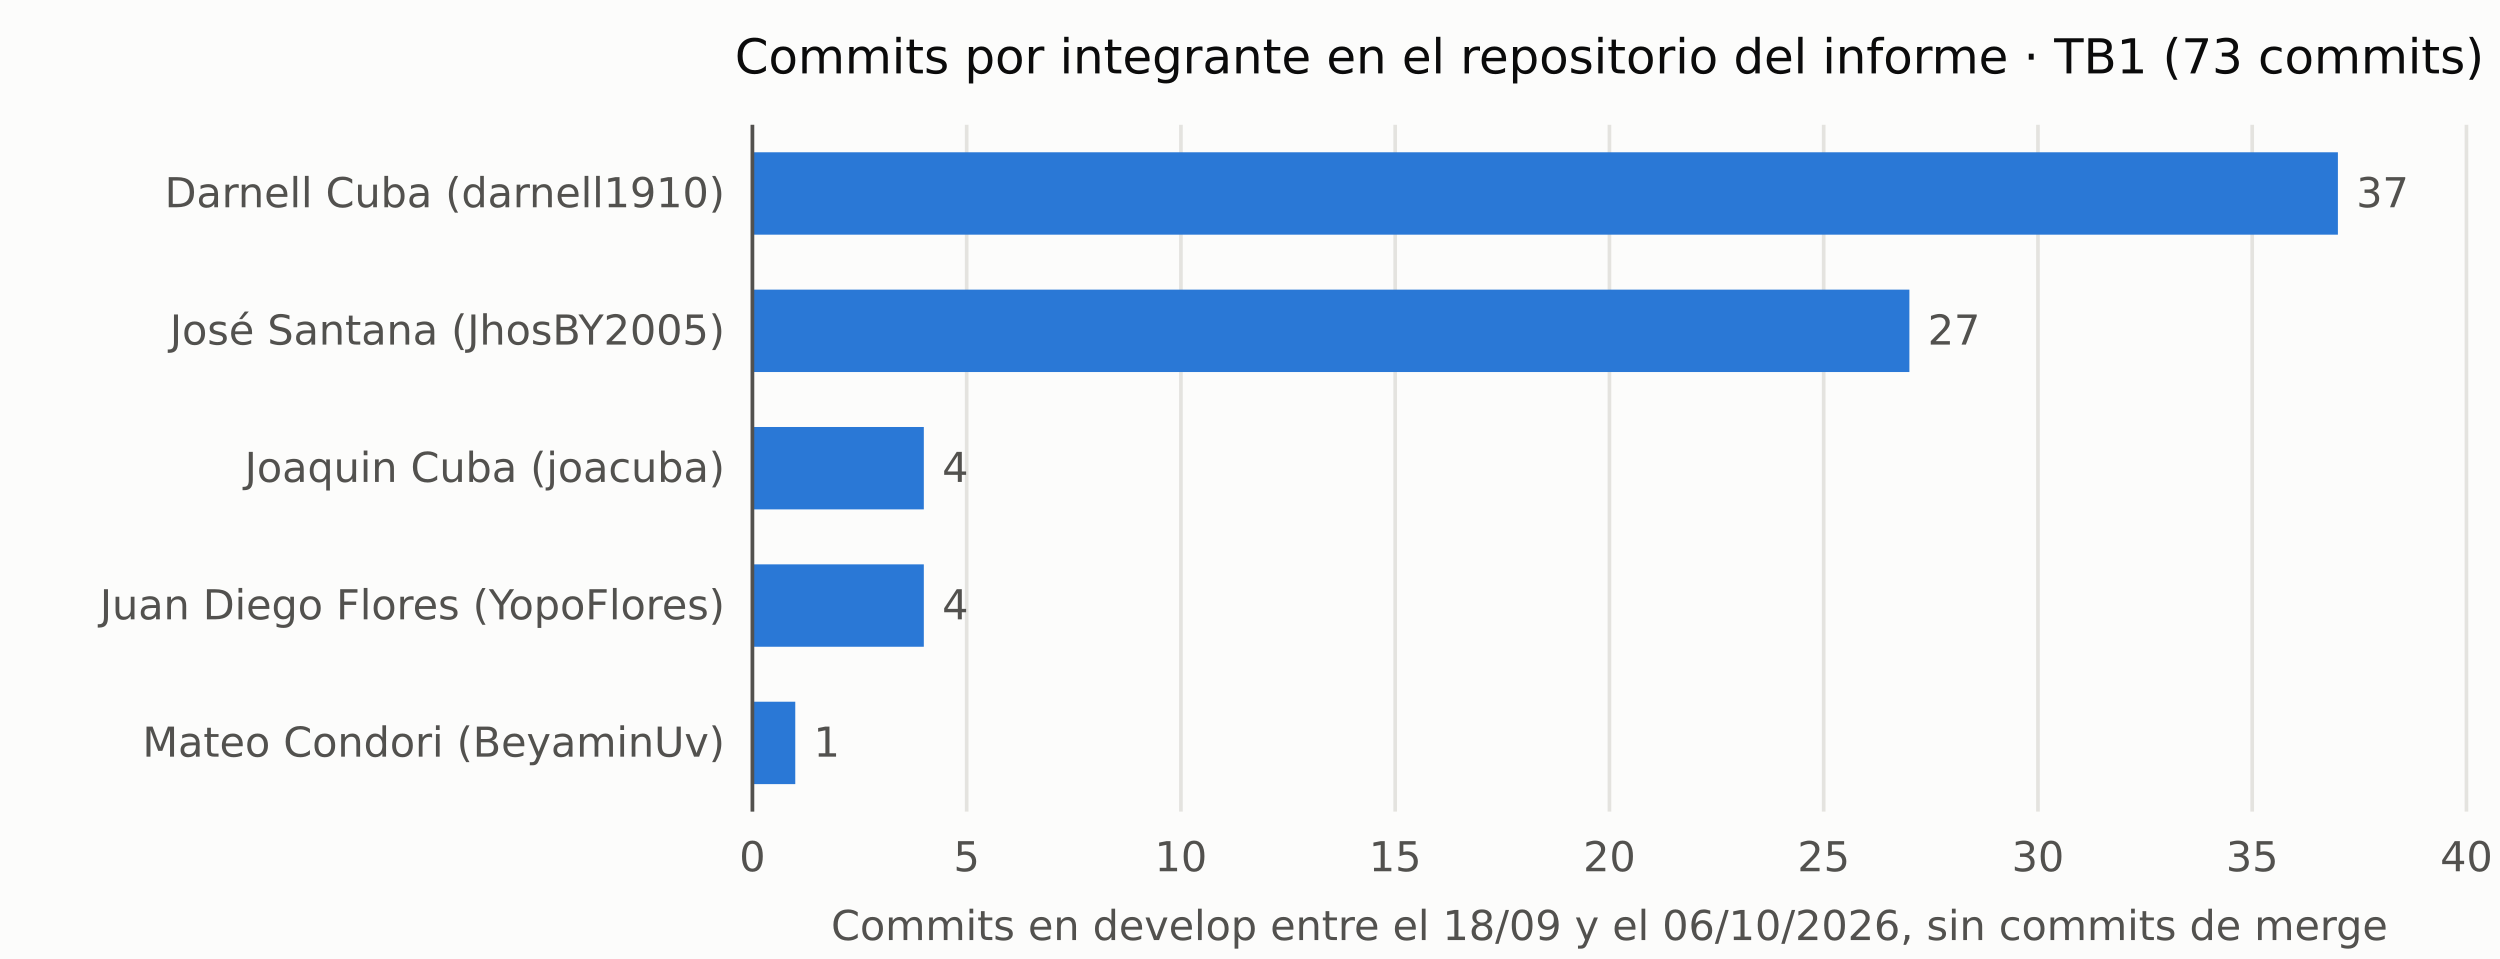
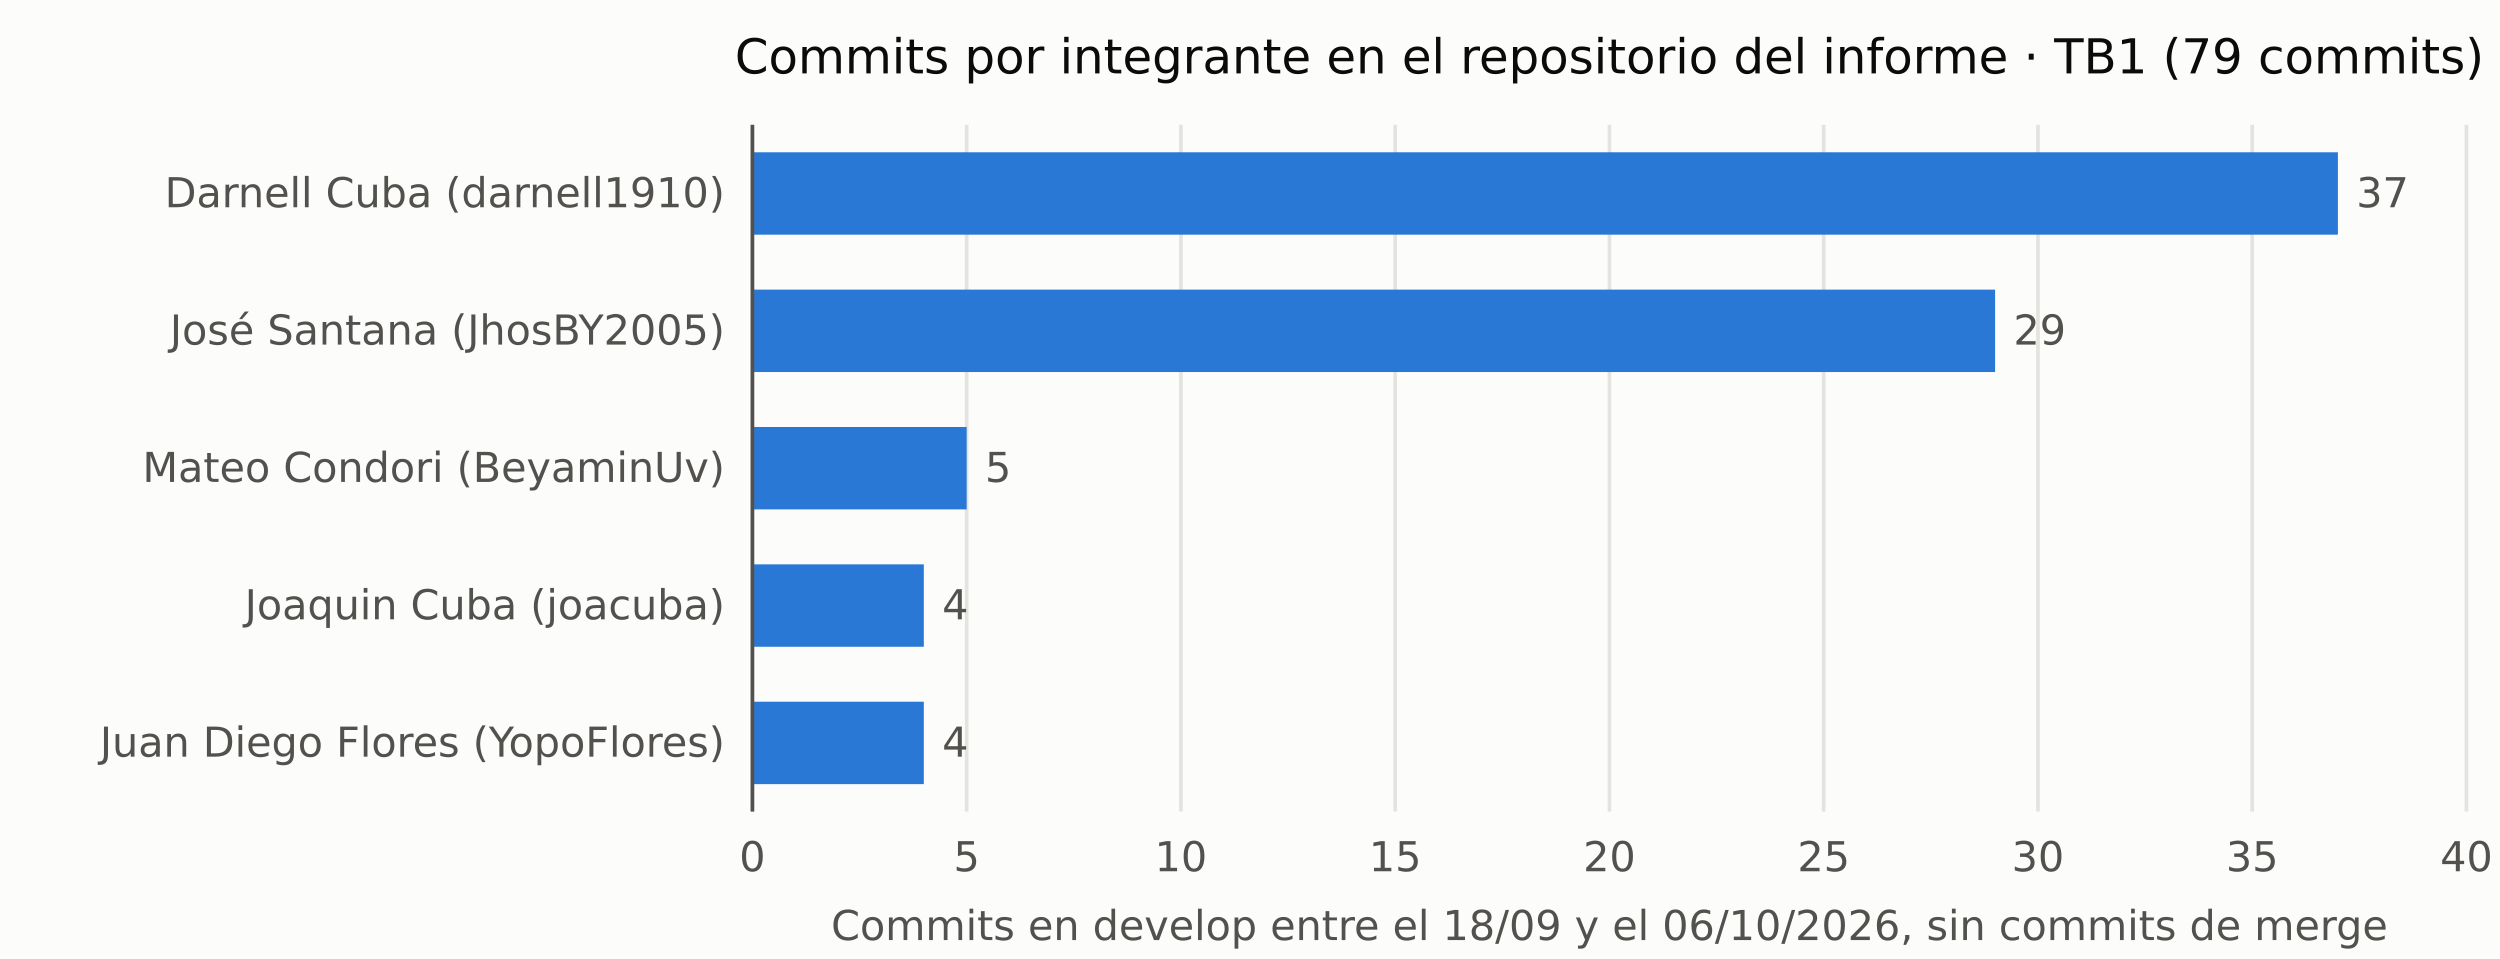
<svg xmlns="http://www.w3.org/2000/svg" width="544.912pt" height="208.999pt" viewBox="0 0 544.912 208.999" version="1.1">
  <rect x="0" y="0" width="544.912" height="208.999" fill="#fcfcfb" />
-   <text x="350.8" y="16" text-anchor="middle" style="font-family:'DejaVu Sans',Verdana,Arial,sans-serif;font-size:10.5px;fill:#0b0b0b">Commits por integrante en el repositorio del informe · TB1 (73 commits)</text>
+   <text x="350.8" y="16" text-anchor="middle" style="font-family:'DejaVu Sans',Verdana,Arial,sans-serif;font-size:10.5px;fill:#0b0b0b">Commits por integrante en el repositorio del informe · TB1 (79 commits)</text>
  <line x1="164.00" y1="27.2" x2="164.00" y2="176.90" stroke="#e4e3df" stroke-width="0.8" />
  <text x="164.00" y="189.90" text-anchor="middle" style="font-family:'DejaVu Sans',Verdana,Arial,sans-serif;font-size:9px;fill:#52514e">0</text>
  <line x1="210.70" y1="27.2" x2="210.70" y2="176.90" stroke="#e4e3df" stroke-width="0.8" />
  <text x="210.70" y="189.90" text-anchor="middle" style="font-family:'DejaVu Sans',Verdana,Arial,sans-serif;font-size:9px;fill:#52514e">5</text>
  <line x1="257.40" y1="27.2" x2="257.40" y2="176.90" stroke="#e4e3df" stroke-width="0.8" />
  <text x="257.40" y="189.90" text-anchor="middle" style="font-family:'DejaVu Sans',Verdana,Arial,sans-serif;font-size:9px;fill:#52514e">10</text>
  <line x1="304.10" y1="27.2" x2="304.10" y2="176.90" stroke="#e4e3df" stroke-width="0.8" />
  <text x="304.10" y="189.90" text-anchor="middle" style="font-family:'DejaVu Sans',Verdana,Arial,sans-serif;font-size:9px;fill:#52514e">15</text>
  <line x1="350.80" y1="27.2" x2="350.80" y2="176.90" stroke="#e4e3df" stroke-width="0.8" />
  <text x="350.80" y="189.90" text-anchor="middle" style="font-family:'DejaVu Sans',Verdana,Arial,sans-serif;font-size:9px;fill:#52514e">20</text>
  <line x1="397.50" y1="27.2" x2="397.50" y2="176.90" stroke="#e4e3df" stroke-width="0.8" />
  <text x="397.50" y="189.90" text-anchor="middle" style="font-family:'DejaVu Sans',Verdana,Arial,sans-serif;font-size:9px;fill:#52514e">25</text>
  <line x1="444.20" y1="27.2" x2="444.20" y2="176.90" stroke="#e4e3df" stroke-width="0.8" />
  <text x="444.20" y="189.90" text-anchor="middle" style="font-family:'DejaVu Sans',Verdana,Arial,sans-serif;font-size:9px;fill:#52514e">30</text>
  <line x1="490.90" y1="27.2" x2="490.90" y2="176.90" stroke="#e4e3df" stroke-width="0.8" />
  <text x="490.90" y="189.90" text-anchor="middle" style="font-family:'DejaVu Sans',Verdana,Arial,sans-serif;font-size:9px;fill:#52514e">35</text>
  <line x1="537.60" y1="27.2" x2="537.60" y2="176.90" stroke="#e4e3df" stroke-width="0.8" />
  <text x="537.60" y="189.90" text-anchor="middle" style="font-family:'DejaVu Sans',Verdana,Arial,sans-serif;font-size:9px;fill:#52514e">40</text>
  <rect x="164.0" y="33.19" width="345.58" height="17.96" fill="#2a78d6" />
  <text x="158.0" y="45.17" text-anchor="end" style="font-family:'DejaVu Sans',Verdana,Arial,sans-serif;font-size:9px;fill:#52514e">Darnell Cuba (darnell1910)</text>
  <text x="513.58" y="45.17" style="font-family:'DejaVu Sans',Verdana,Arial,sans-serif;font-size:9px;fill:#52514e">37</text>
-   <rect x="164.0" y="63.13" width="252.18" height="17.96" fill="#2a78d6" />
+   <rect x="164.0" y="63.13" width="270.86" height="17.96" fill="#2a78d6" />
  <text x="158.0" y="75.11" text-anchor="end" style="font-family:'DejaVu Sans',Verdana,Arial,sans-serif;font-size:9px;fill:#52514e">José Santana (JhosBY2005)</text>
-   <text x="420.18" y="75.11" style="font-family:'DejaVu Sans',Verdana,Arial,sans-serif;font-size:9px;fill:#52514e">27</text>
-   <rect x="164.0" y="93.07" width="37.36" height="17.96" fill="#2a78d6" />
-   <text x="158.0" y="105.05" text-anchor="end" style="font-family:'DejaVu Sans',Verdana,Arial,sans-serif;font-size:9px;fill:#52514e">Joaquin Cuba (joacuba)</text>
-   <text x="205.36" y="105.05" style="font-family:'DejaVu Sans',Verdana,Arial,sans-serif;font-size:9px;fill:#52514e">4</text>
+   <text x="438.86" y="75.11" style="font-family:'DejaVu Sans',Verdana,Arial,sans-serif;font-size:9px;fill:#52514e">29</text>
+   <rect x="164.0" y="93.07" width="46.70" height="17.96" fill="#2a78d6" />
+   <text x="158.0" y="105.05" text-anchor="end" style="font-family:'DejaVu Sans',Verdana,Arial,sans-serif;font-size:9px;fill:#52514e">Mateo Condori (BeyaminUv)</text>
+   <text x="214.70" y="105.05" style="font-family:'DejaVu Sans',Verdana,Arial,sans-serif;font-size:9px;fill:#52514e">5</text>
  <rect x="164.0" y="123.01" width="37.36" height="17.96" fill="#2a78d6" />
-   <text x="158.0" y="134.99" text-anchor="end" style="font-family:'DejaVu Sans',Verdana,Arial,sans-serif;font-size:9px;fill:#52514e">Juan Diego Flores (YopoFlores)</text>
+   <text x="158.0" y="134.99" text-anchor="end" style="font-family:'DejaVu Sans',Verdana,Arial,sans-serif;font-size:9px;fill:#52514e">Joaquin Cuba (joacuba)</text>
  <text x="205.36" y="134.99" style="font-family:'DejaVu Sans',Verdana,Arial,sans-serif;font-size:9px;fill:#52514e">4</text>
-   <rect x="164.0" y="152.95" width="9.34" height="17.96" fill="#2a78d6" />
-   <text x="158.0" y="164.93" text-anchor="end" style="font-family:'DejaVu Sans',Verdana,Arial,sans-serif;font-size:9px;fill:#52514e">Mateo Condori (BeyaminUv)</text>
-   <text x="177.34" y="164.93" style="font-family:'DejaVu Sans',Verdana,Arial,sans-serif;font-size:9px;fill:#52514e">1</text>
+   <rect x="164.0" y="152.95" width="37.36" height="17.96" fill="#2a78d6" />
+   <text x="158.0" y="164.93" text-anchor="end" style="font-family:'DejaVu Sans',Verdana,Arial,sans-serif;font-size:9px;fill:#52514e">Juan Diego Flores (YopoFlores)</text>
+   <text x="205.36" y="164.93" style="font-family:'DejaVu Sans',Verdana,Arial,sans-serif;font-size:9px;fill:#52514e">4</text>
  <line x1="164.0" y1="27.2" x2="164.0" y2="176.90" stroke="#52514e" stroke-width="0.8" />
  <text x="350.8" y="204.90" text-anchor="middle" style="font-family:'DejaVu Sans',Verdana,Arial,sans-serif;font-size:9px;fill:#52514e">Commits en develop entre el 18/09 y el 06/10/2026, sin commits de merge</text>
</svg>
